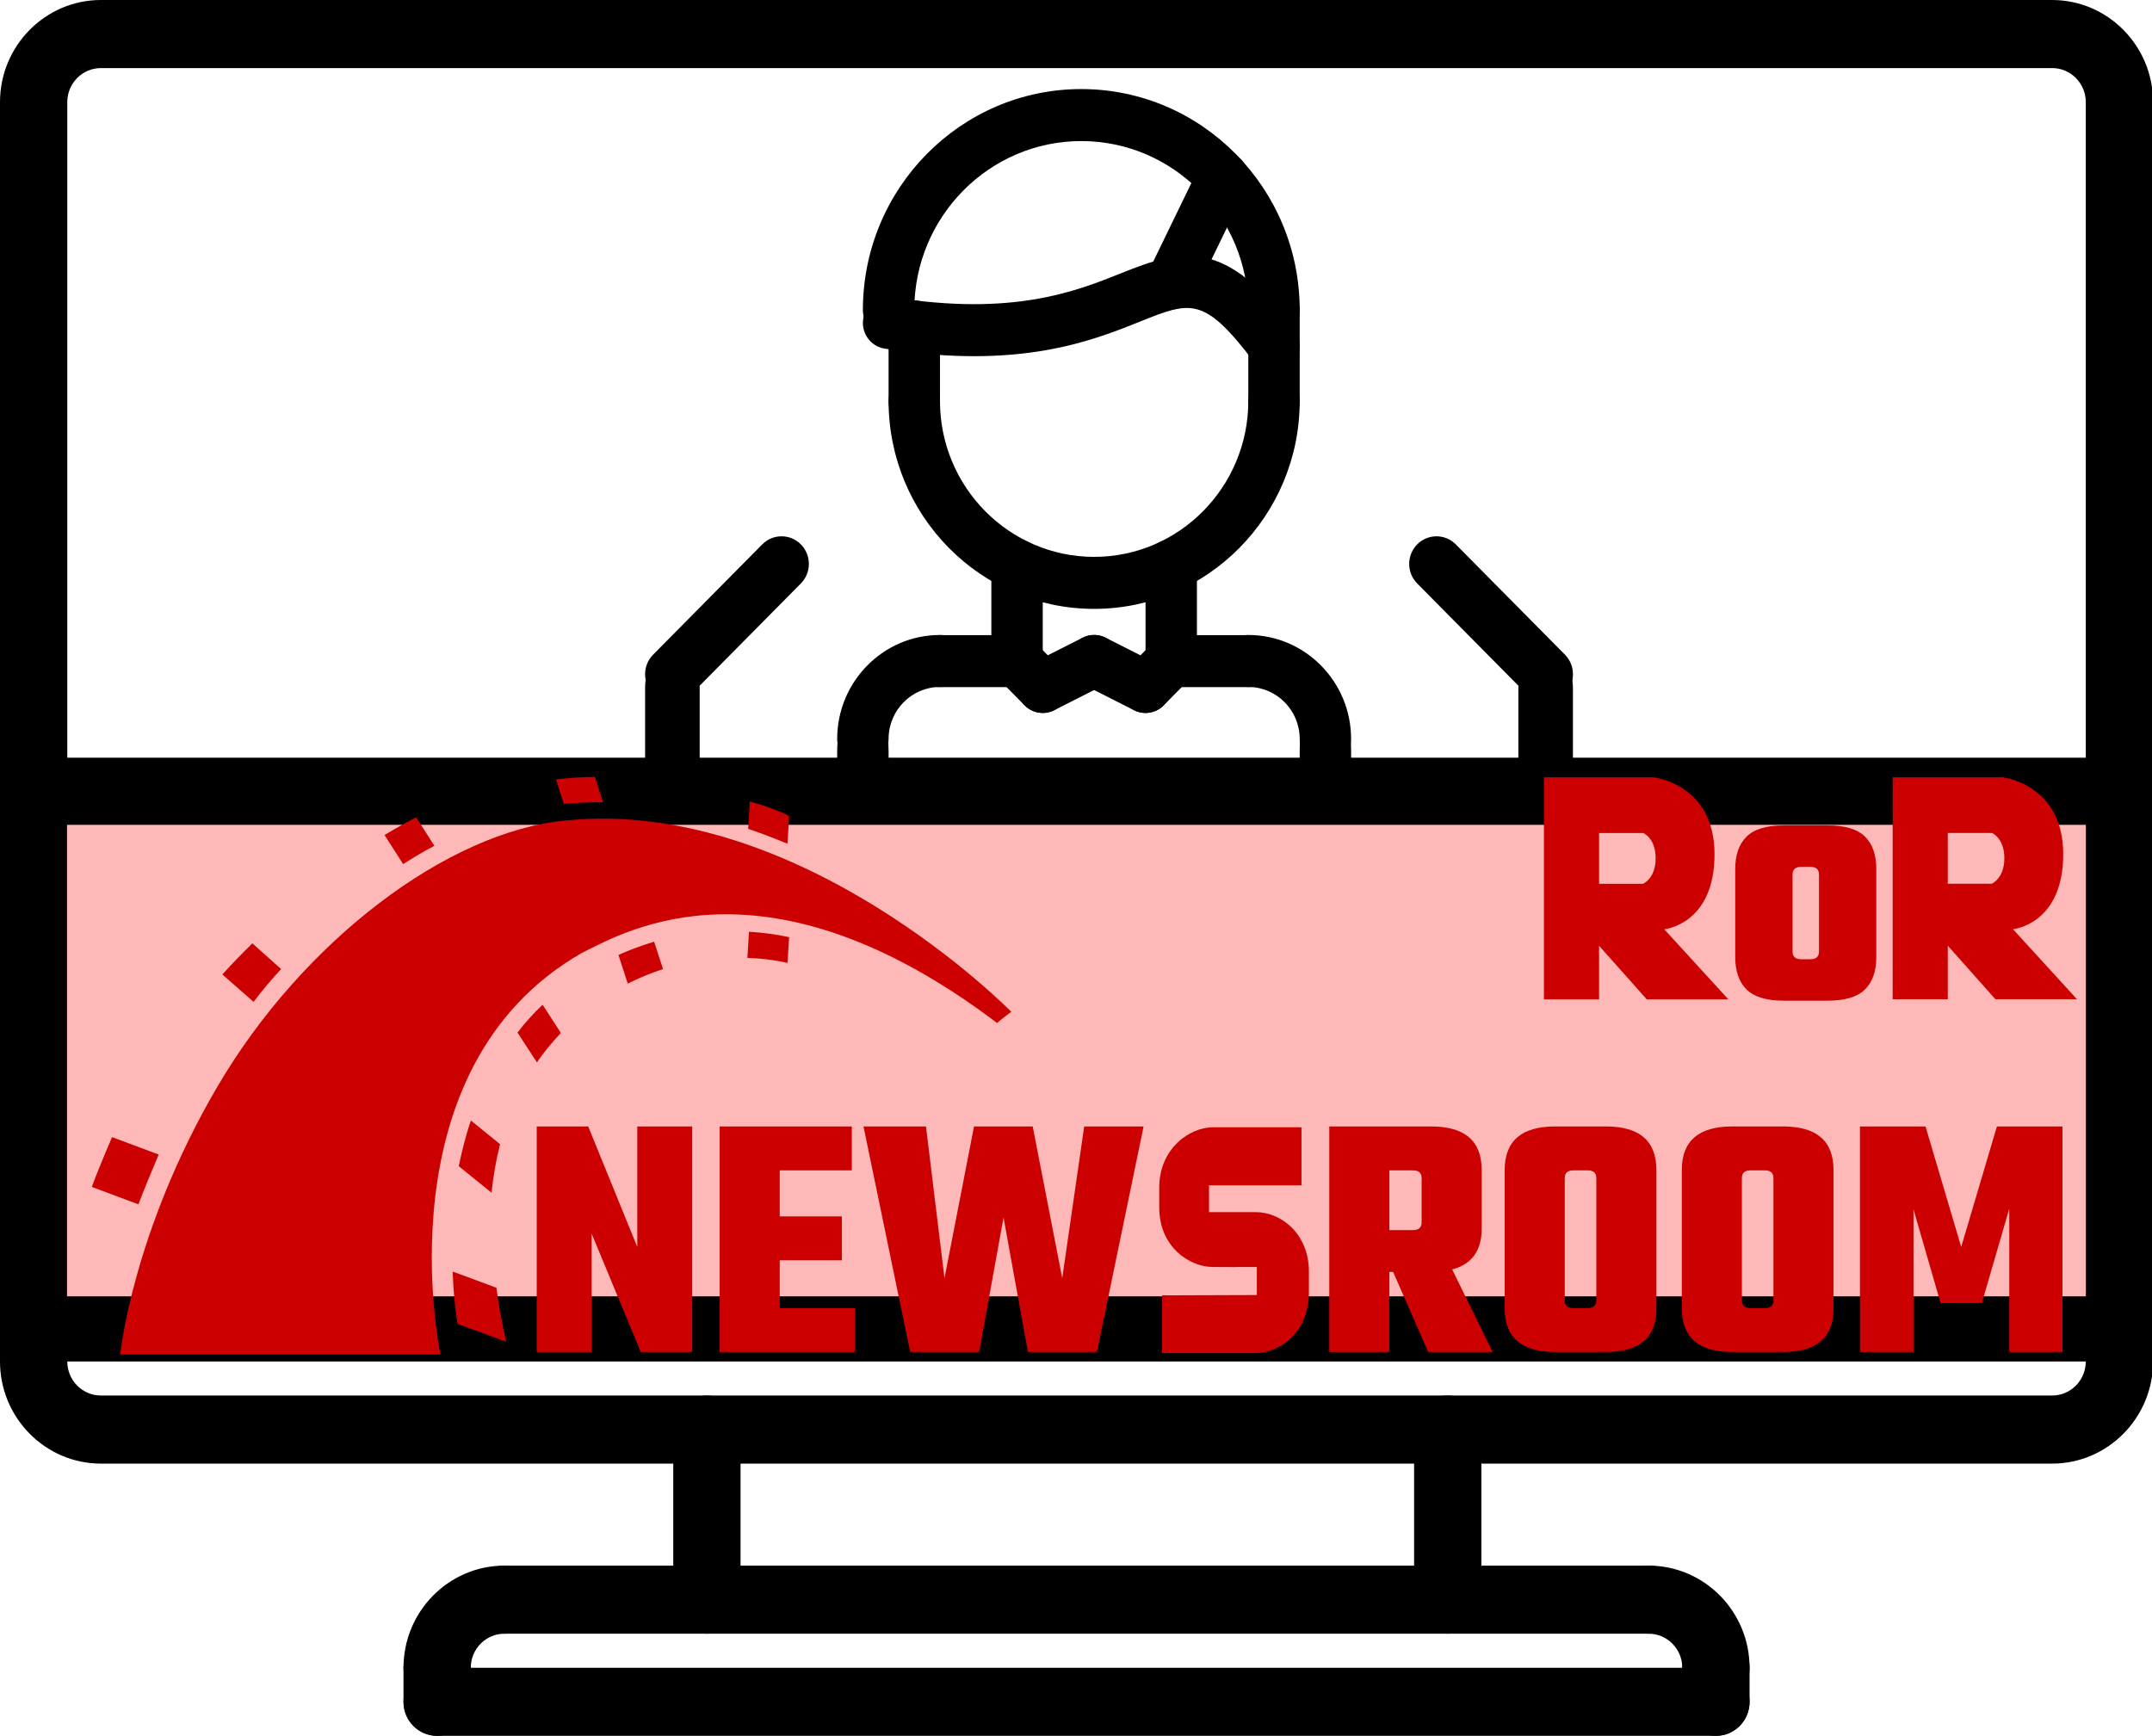
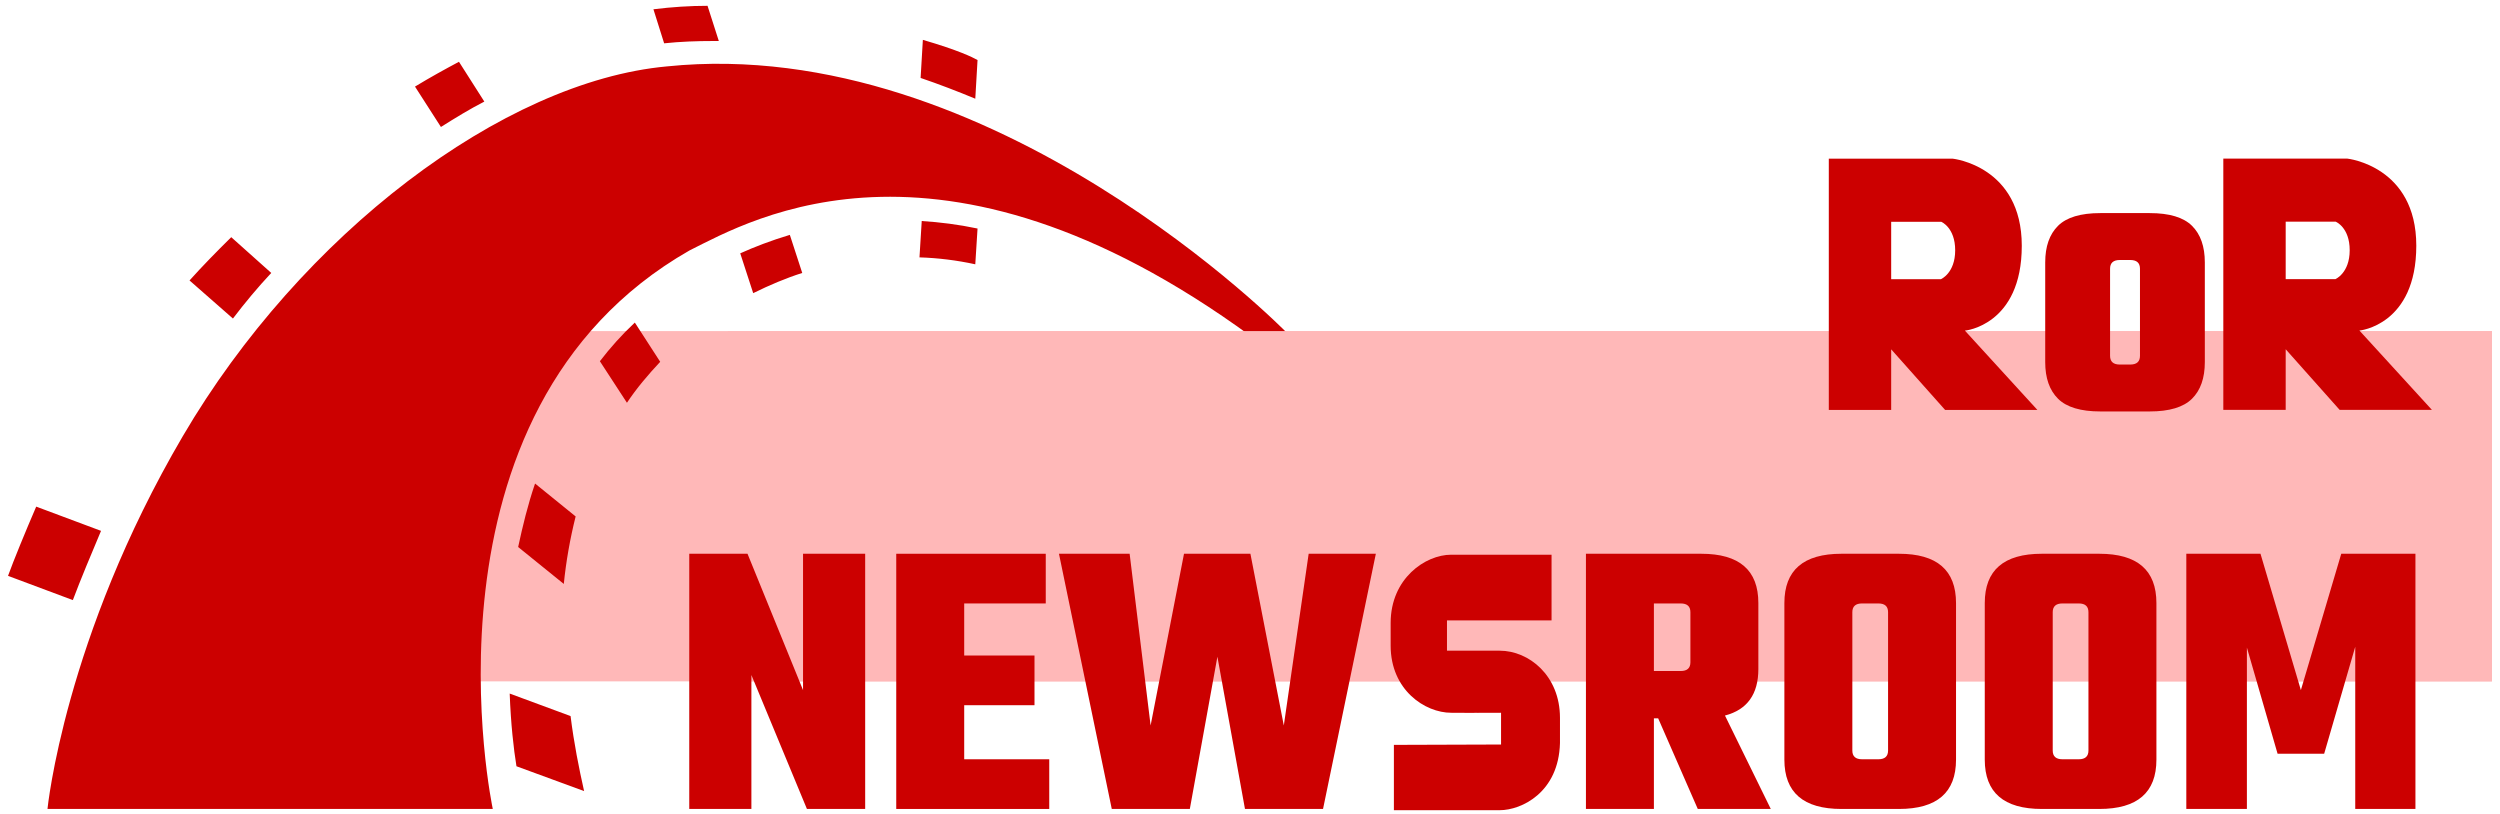
- <svg xmlns="http://www.w3.org/2000/svg" clip-rule="evenodd" fill-rule="evenodd" stroke-linejoin="round" stroke-miterlimit="2" viewBox="0 0 952 768">
-   <g fill-rule="nonzero">
-     <path d="m937.588 602.387h-922.006c-8.23 0-14.883-6.732-14.883-15.061s6.653-15.061 14.883-15.061h922.006c8.23 0 14.883 6.732 14.883 15.061s-6.653 15.061-14.883 15.061z" />
-     <path d="m937.588 365.355h-922.006c-8.23 0-14.883-6.732-14.883-15.061s6.653-15.061 14.883-15.061h922.006c8.23 0 14.883 6.732 14.883 15.061s-6.653 15.061-14.883 15.061z" />
-     <path d="m907.824 647.556h-863.177c-24.615 0-44.647-20.273-44.647-45.184v-557.188c0-24.912 20.032-45.184 44.647-45.184h863.177c24.615 0 44.647 20.272 44.647 45.184v557.188c0 24.911-20.032 45.184-44.647 45.184zm-863.177-617.434c-8.215 0-14.882 6.748-14.882 15.062v557.188c0 8.314 6.667 15.061 14.882 15.061h863.177c8.215 0 14.882-6.747 14.882-15.061v-557.188c0-8.314-6.667-15.062-14.882-15.062z" />
-     <path d="m312.723 722.816c-8.23 0-14.882-6.732-14.882-15.061v-75.26c0-8.329 6.652-15.062 14.882-15.062s14.882 6.733 14.882 15.062v75.26c0 8.329-6.667 15.061-14.882 15.061z" />
-     <path d="m640.447 722.816c-8.23 0-14.882-6.732-14.882-15.061v-75.26c0-8.329 6.652-15.062 14.882-15.062s14.883 6.733 14.883 15.062v75.26c0 8.329-6.653 15.061-14.883 15.061z" />
-     <path d="m193.381 752.939c-8.23 0-14.882-6.733-14.882-15.061 0-24.912 20.032-45.184 44.647-45.184 8.23 0 14.882 6.732 14.882 15.061s-6.652 15.061-14.882 15.061c-8.215 0-14.882 6.748-14.882 15.062 0 8.328-6.653 15.061-14.883 15.061z" />
-     <path d="m759.089 752.939c-8.23 0-14.882-6.733-14.882-15.061 0-8.314-6.667-15.062-14.882-15.062-8.23 0-14.883-6.732-14.883-15.061s6.653-15.061 14.883-15.061c24.615 0 44.647 20.272 44.647 45.184 0 8.328-6.653 15.061-14.883 15.061z" />
-     <path d="m729.325 722.816h-506.179c-8.23 0-14.882-6.732-14.882-15.061s6.652-15.061 14.882-15.061h506.179c8.23 0 14.882 6.732 14.882 15.061s-6.652 15.061-14.882 15.061z" />
-     <path d="m193.381 768c-8.23 0-14.882-6.732-14.882-15.061v-15.061c0-8.329 6.652-15.062 14.882-15.062s14.883 6.733 14.883 15.062v15.061c0 8.329-6.653 15.061-14.883 15.061z" />
-     <path d="m759.089 768h-565.708c-8.23 0-14.882-6.732-14.882-15.061s6.652-15.061 14.882-15.061h565.708c8.23 0 14.883 6.732 14.883 15.061s-6.653 15.061-14.883 15.061z" />
-     <path d="m759.089 768c-8.23 0-14.882-6.732-14.882-15.061v-15.061c0-8.329 6.652-15.062 14.882-15.062s14.883 6.733 14.883 15.062v15.061c0 8.329-6.653 15.061-14.883 15.061z" />
-     <path d="m404.456 188.954c-6.286 0-11.367-5.142-11.367-11.504v-32.992c0-6.362 5.081-11.504 11.367-11.504s11.367 5.142 11.367 11.504v32.992c0 6.362-5.081 11.504-11.367 11.504z" />
-     <path d="m563.596 188.954c-6.286 0-11.367-5.142-11.367-11.504v-40.274c0-6.362 5.081-11.504 11.367-11.504s11.367 5.142 11.367 11.504v40.274c0 6.362-5.081 11.504-11.367 11.504z" />
-     <path d="m563.596 148.679c-6.286 0-11.367-5.142-11.367-11.503 0-41.23-33.147-74.763-73.898-74.763-40.74 0-73.875 33.533-73.875 74.763 0 6.361-5.081 11.503-11.367 11.503s-11.368-5.142-11.368-11.503c0-53.918 43.343-97.771 96.61-97.771 53.289 0 96.632 43.864 96.632 97.771 0 6.361-5.081 11.503-11.367 11.503z" />
-     <path d="m563.608 164.451c-3.422 0-6.798-1.553-9.037-4.509-21.95-29.013-27.918-26.62-50.175-17.693-21.336 8.57-53.596 21.523-113.081 11.987-6.195-.99-10.435-6.879-9.446-13.161.978-6.269 6.82-10.618 13.004-9.559 53.312 8.501 80.98-2.577 101.157-10.664 27.406-10.998 45.764-15.645 76.592 25.09 3.819 5.038 2.876 12.263-2.115 16.128-2.057 1.61-4.49 2.381-6.899 2.381z" />
-     <path d="m518.116 136.911c-1.671 0-3.387-.38-5.001-1.185-5.627-2.795-7.946-9.697-5.184-15.392l22.734-46.832c2.763-5.706 9.526-8.052 15.221-5.257 5.627 2.796 7.946 9.698 5.184 15.392l-22.735 46.832c-1.978 4.084-6.024 6.442-10.219 6.442z" />
-     <path d="m381.721 338.446c-6.286 0-11.367-5.143-11.367-11.504 0-25.366 20.393-46.004 45.469-46.004 6.286 0 11.367 5.142 11.367 11.504s-5.081 11.504-11.367 11.504c-12.538 0-22.734 10.307-22.734 22.996 0 6.361-5.082 11.504-11.368 11.504z" />
-     <path d="m449.924 304.015h-34.101c-6.286 0-11.367-5.142-11.367-11.504s5.081-11.504 11.367-11.504h34.101c6.286 0 11.368 5.142 11.368 11.504s-5.082 11.504-11.368 11.504z" />
-     <path d="m384.822 455.986c-6.286 0-14.468.393-14.468-13.145v-110.176c0-13.539 5.081-24.482 11.367-24.482s11.368 10.943 11.368 24.482v110.176c0 13.538-1.98 13.145-8.267 13.145z" />
-     <path d="m586.331 338.446c-6.287 0-11.368-5.143-11.368-11.504 0-12.689-10.196-22.996-22.734-22.996-6.286 0-11.367-5.142-11.367-11.504s5.081-11.504 11.367-11.504c25.076 0 45.469 20.638 45.469 46.004 0 6.361-5.081 11.504-11.367 11.504z" />
-     <path d="m552.229 304.015h-34.102c-6.286 0-11.367-5.142-11.367-11.504s5.081-11.504 11.367-11.504h34.102c6.286 0 11.367 5.142 11.367 11.504s-5.081 11.504-11.367 11.504z" />
-     <path d="m588.103 458.872c-6.286 0-13.14-.595-13.14-14.234v-112.699c0-13.639 5.081-24.663 11.368-24.663 6.286 0 11.367 11.024 11.367 24.663v112.699c0 13.639-3.309 14.234-9.595 14.234z" />
-     <path d="m449.924 304.015c-6.286 0-11.367-5.142-11.367-11.504v-42.38c0-6.361 5.081-11.504 11.367-11.504s11.368 5.143 11.368 11.504v42.38c0 6.362-5.082 11.504-11.368 11.504z" />
-     <path d="m518.127 303.934c-6.286 0-11.367-5.142-11.367-11.503v-42.3c0-6.361 5.081-11.504 11.367-11.504 6.287 0 11.368 5.143 11.368 11.504v42.3c0 6.361-5.081 11.503-11.368 11.503z" />
-     <path d="m484.026 269.388c-50.141 0-90.937-41.275-90.937-91.995 0-6.362 5.081-11.504 11.367-11.504s11.367 5.142 11.367 11.504c0 38.043 30.589 68.988 68.203 68.988s68.203-30.945 68.203-68.988c0-6.362 5.081-11.504 11.367-11.504s11.367 5.142 11.367 11.504c0 50.72-40.796 91.995-90.937 91.995z" />
-     <path d="m461.303 315.438c-4.172 0-8.184-2.324-10.185-6.362-2.808-5.682-.534-12.596 5.081-15.438l22.734-11.503c5.616-2.819 12.436-.541 15.255 5.142 2.808 5.683.534 12.596-5.081 15.438l-22.734 11.504c-1.626.828-3.365 1.219-5.07 1.219z" />
-     <path d="m506.76 315.438c-2.91 0-5.82-1.127-8.036-3.371-4.445-4.498-4.445-11.768 0-16.266l11.367-11.504c4.444-4.498 11.629-4.498 16.073 0 4.445 4.498 4.445 11.769 0 16.267l-11.367 11.503c-2.217 2.244-5.127 3.371-8.037 3.371z" />
-     <path d="m461.292 315.438c-2.91 0-5.82-1.127-8.037-3.371l-11.367-11.503c-4.445-4.498-4.445-11.769 0-16.267 4.444-4.498 11.628-4.498 16.073 0l11.367 11.504c4.445 4.498 4.445 11.768 0 16.266-2.216 2.244-5.126 3.371-8.036 3.371z" />
-     <path d="m506.749 315.438c-1.705 0-3.444-.391-5.07-1.208l-22.734-11.504c-5.616-2.841-7.889-9.755-5.081-15.438 2.807-5.683 9.639-7.96 15.254-5.142l22.735 11.504c5.615 2.841 7.889 9.755 5.081 15.438-2.001 4.026-6.013 6.35-10.185 6.35z" />
-     <path d="m683.765 503.701c-6.676 0-12.073-8.403-12.073-18.798v-180.026c0-10.395 5.397-18.797 12.073-18.797s12.072 8.402 12.072 18.797v180.026c0 10.395-5.408 18.798-12.072 18.798z" />
-     <path d="m683.765 310.515c-3.091 0-6.181-1.197-8.535-3.567l-48.291-48.798c-4.72-4.777-4.72-12.498-.012-17.287 4.721-4.778 12.363-4.765 17.083-.013l48.29 48.797c4.72 4.777 4.72 12.499.012 17.288-2.366 2.395-5.469 3.58-8.547 3.58z" />
-     <path d="m297.926 501.176c-6.676 0-12.543-.942-12.543-11.045v-185.782c0-10.103 5.397-18.269 12.073-18.269s12.072 8.166 12.072 18.269v185.782c0 10.103-4.938 11.045-11.602 11.045z" />
-     <path d="m297.456 310.515c-3.091 0-6.193-1.197-8.547-3.58-4.709-4.789-4.709-12.511.012-17.288l48.29-48.797c4.72-4.752 12.362-4.765 17.082.013 4.709 4.789 4.709 12.51-.012 17.287l-48.29 48.798c-2.366 2.382-5.457 3.567-8.535 3.567z" />
+ <svg xmlns="http://www.w3.org/2000/svg" width="100%" height="100%" viewBox="0 0 860 280" version="1.1" xml:space="preserve" style="fill-rule:evenodd;clip-rule:evenodd;stroke-linejoin:round;stroke-miterlimit:2;">
+   <rect x="104.668" y="113.893" width="752.57" height="120.494" style="fill:#ffb8b8;" />
+   <path d="M16.335,278.282l153.183,-0c-0,-0 -29.28,-136.752 67.671,-192.127c21.136,-10.52 88.42,-49.818 198.556,33.543c3.49,-2.978 6.786,-5.359 6.786,-5.359c0,-0 -100.829,-103.011 -213.098,-91.499c-56.425,5.161 -125.842,57.757 -166.561,127.225c-40.72,69.467 -46.537,128.217 -46.537,128.217Zm319.163,-244.327l0.775,-13.298c-1.745,-0.992 -6.592,-3.374 -18.808,-6.947l-0.776,13.1c6.399,2.183 12.604,4.565 18.809,7.145Zm-18.421,42.077l-0.776,12.505c6.399,0.198 12.798,0.992 19.197,2.381l0.775,-12.305c-6.592,-1.39 -12.991,-2.184 -19.196,-2.581Zm-71.744,-61.925l1.939,0l-3.878,-12.107c-6.011,-0 -12.216,0.397 -18.614,1.191l3.684,11.71c5.623,-0.595 11.246,-0.794 16.869,-0.794Zm9.308,73.04l4.459,13.695c5.623,-2.779 11.247,-5.16 16.87,-6.947l-4.266,-13.099c-6.593,1.985 -12.216,4.168 -17.063,6.351Zm-88.032,-52.2l-8.725,-13.695c-4.848,2.581 -9.889,5.359 -15.125,8.535l8.92,13.893c5.041,-3.175 9.889,-6.152 14.93,-8.733Zm39.75,89.316l9.307,14.29c3.297,-4.962 7.175,-9.527 11.44,-14.092l-8.725,-13.496c-4.46,4.168 -8.532,8.733 -12.022,13.298Zm-28.116,63.91l15.706,12.702c0.776,-7.74 2.133,-15.481 4.072,-23.222l-13.961,-11.313c-2.52,7.344 -4.266,14.687 -5.817,21.833Zm-84.929,-94.278l-13.767,-12.305c-5.041,4.962 -9.889,9.924 -14.349,14.886l14.931,13.099c4.072,-5.359 8.532,-10.718 13.185,-15.68Zm-58.558,88.72l-22.299,-8.336c-3.684,8.535 -7.756,18.459 -9.695,23.818l22.299,8.336c2.52,-6.749 6.592,-16.474 9.695,-23.818Zm140.579,55.971c0.387,10.519 1.357,19.054 2.327,25.008l23.268,8.535c-1.745,-7.741 -3.491,-16.474 -4.654,-25.802l-20.941,-7.741Z" style="fill:#c00;fill-rule:nonzero;" />
+   <rect x="250.358" y="113.893" width="606.88" height="120.494" style="fill:#ffb8b8;" />
+   <g>
+     <path d="M722.524,73.305l16.966,-0c6.769,-0 11.622,1.459 14.561,4.376c2.939,2.917 4.409,7.11 4.409,12.58l-0,34.322c-0,5.47 -1.47,9.663 -4.409,12.581c-2.939,2.917 -7.792,4.375 -14.561,4.375l-16.966,0c-6.768,0 -11.622,-1.458 -14.561,-4.375c-2.939,-2.918 -4.409,-7.111 -4.409,-12.581l0,-34.322c0,-5.47 1.47,-9.663 4.409,-12.58c2.939,-2.917 7.793,-4.376 14.561,-4.376Zm13.626,49.09l0,-29.946c0,-2.006 -1.113,-3.008 -3.339,-3.008l-3.607,-0c-2.227,-0 -3.34,1.002 -3.34,3.008l-0,29.946c-0,2.006 1.113,3.009 3.34,3.009l3.607,-0c2.226,-0 3.339,-1.003 3.339,-3.009Z" style="fill:#c00;fill-rule:nonzero;" />
+     <path d="M276.246,190.493l21.375,0l-0,87.789l-20.039,-0l-19.103,-46.082l-0,46.082l-21.374,-0l-0,-87.789l20.038,0l19.103,46.903l0,-46.903Z" style="fill:#c00;fill-rule:nonzero;" />
+     <path d="M331.686,261.189l29.256,-0l0,17.093l-52.634,-0l-0,-87.789l51.432,0l-0,17.093l-28.054,-0l-0,17.913l24.18,0l-0,17.093l-24.18,0l-0,18.597Z" style="fill:#c00;fill-rule:nonzero;" />
+     <path d="M450.18,190.493l23.111,0l-18.168,87.789l-26.852,-0l-9.485,-52.373l-9.485,52.373l-26.851,-0l-18.168,-87.789l24.313,0l7.214,59.073l11.489,-59.073l22.843,0l11.489,59.073l8.55,-59.073Z" style="fill:#c00;fill-rule:nonzero;" />
+     <path d="M568.941,247.105l-0,31.177l-23.378,-0l-0,-87.789l39.676,0c13.091,0 19.637,5.652 19.637,16.956l0,22.699c0,8.661 -3.829,13.994 -11.488,15.999l15.763,32.135l-25.115,-0l-13.626,-31.177l-1.469,-0Zm9.217,-39.519l-9.217,-0l-0,23.246l9.217,0c2.227,0 3.34,-1.003 3.34,-3.008l0,-17.23c0,-2.005 -1.113,-3.008 -3.34,-3.008Z" style="fill:#c00;fill-rule:nonzero;" />
+     <path d="M633.465,190.493l19.771,0c13.092,0 19.637,5.652 19.637,16.956l0,53.877c0,11.304 -6.545,16.956 -19.637,16.956l-19.771,-0c-13.092,-0 -19.638,-5.652 -19.638,-16.956l-0,-53.877c-0,-11.304 6.546,-16.956 19.638,-16.956Zm16.03,67.688l0,-47.587c0,-2.005 -1.113,-3.008 -3.339,-3.008l-5.611,-0c-2.227,-0 -3.34,1.003 -3.34,3.008l0,47.587c0,2.005 1.113,3.008 3.34,3.008l5.611,-0c2.226,-0 3.339,-1.003 3.339,-3.008Z" style="fill:#c00;fill-rule:nonzero;" />
+     <path d="M702.397,190.493l19.771,0c13.092,0 19.638,5.652 19.638,16.956l-0,53.877c-0,11.304 -6.546,16.956 -19.638,16.956l-19.771,-0c-13.092,-0 -19.638,-5.652 -19.638,-16.956l0,-53.877c0,-11.304 6.546,-16.956 19.638,-16.956Zm16.03,67.688l0,-47.587c0,-2.005 -1.113,-3.008 -3.339,-3.008l-5.611,-0c-2.227,-0 -3.34,1.003 -3.34,3.008l0,47.587c0,2.005 1.113,3.008 3.34,3.008l5.611,-0c2.226,-0 3.339,-1.003 3.339,-3.008Z" style="fill:#c00;fill-rule:nonzero;" />
+     <path d="M772.932,278.282l-20.84,-0l-0,-87.789l25.516,0l13.893,46.903l13.893,-46.903l25.516,0l-0,87.789l-20.707,-0l0,-55.791l-10.687,36.784l-16.031,-0l-10.553,-36.511l-0,55.518Z" style="fill:#c00;fill-rule:nonzero;" />
+     <path d="M479.498,256.238l-0,22.468l36.418,0c7.462,0 20.269,-6.082 20.715,-23.088l-0,-8.69c-0,-14.523 -10.692,-23.088 -20.715,-23.088l-18.154,-0l0,-10.427l35.973,-0l0,-22.592l-34.525,-0c-8.909,-0 -20.826,8.193 -20.826,23.461l0,7.82c0,15.268 11.805,23.089 20.826,23.089c25.059,0.124 -6.014,-0 17.151,-0l0,10.923l-36.863,0.124Z" style="fill:#c00;fill-rule:nonzero;" />
+     <path d="M675.935,113.743c0,0 19.558,-1.818 19.558,-29.211c0,-27.393 -23.693,-29.939 -23.693,-29.939l-42.692,0l0,86.422l21.458,0l0,-20.848l18.552,20.848l31.74,0l-24.923,-27.272Zm-8.27,-17.696l-17.099,-0l0,-19.757l17.211,-0c0,-0 4.806,1.939 4.806,9.818c-0,7.878 -4.918,9.939 -4.918,9.939Z" style="fill:#c00;fill-rule:nonzero;" />
+     <path d="M811.647,113.717c0,0 19.558,-1.818 19.558,-29.211c0,-27.393 -23.693,-29.939 -23.693,-29.939l-42.692,0l-0,86.422l21.458,0l-0,-20.848l18.552,20.848l31.74,0l-24.923,-27.272Zm-8.27,-17.696l-17.099,-0l-0,-19.757l17.211,-0c-0,-0 4.805,1.939 4.805,9.817c0,7.879 -4.917,9.94 -4.917,9.94Z" style="fill:#c00;fill-rule:nonzero;" />
  </g>
-   <path d="m29.648 364.933h893.086v208.617h-893.086z" fill="#ffb8b8" />
-   <path d="m53.17 599.299h141.684s-27.081-126.487 62.592-177.706c19.549-9.729 81.782-46.078 183.652 31.025 3.228-2.753 6.277-4.956 6.277-4.956s-93.261-95.278-197.103-84.631c-52.19 4.773-116.396 53.422-154.059 117.675s-43.043 118.593-43.043 118.593zm295.205-225.987.718-12.3c-1.615-.918-6.098-3.121-17.397-6.425l-.718 12.116c5.919 2.019 11.658 4.222 17.397 6.609zm-17.038 38.919-.717 11.565c5.918.184 11.837.918 17.755 2.203l.718-11.382c-6.098-1.285-12.017-2.019-17.756-2.386zm-66.358-57.277h1.793l-3.587-11.199c-5.56 0-11.299.368-17.217 1.102l3.408 10.831c5.201-.551 10.402-.734 15.603-.734zm8.608 67.557 4.125 12.667c5.201-2.57 10.403-4.773 15.604-6.425l-3.946-12.116c-6.098 1.836-11.299 3.855-15.783 5.874zm-81.423-48.281-8.071-12.667c-4.484 2.386-9.147 4.956-13.989 7.894l8.25 12.85c4.663-2.937 9.147-5.691 13.81-8.077zm36.766 82.611 8.609 13.218c3.048-4.59 6.635-8.812 10.581-13.035l-8.071-12.483c-4.125 3.855-7.891 8.077-11.119 12.3zm-26.005 59.113 14.527 11.749c.717-7.16 1.973-14.319 3.766-21.479l-12.913-10.464c-2.332 6.792-3.946 13.585-5.38 20.194zm-78.555-87.201-12.733-11.382c-4.663 4.59-9.147 9.179-13.272 13.769l13.81 12.116c3.766-4.957 7.891-9.913 12.195-14.503zm-54.162 82.06-20.625-7.71c-3.408 7.894-7.174 17.073-8.968 22.03l20.625 7.71c2.332-6.242 6.098-15.237 8.968-22.03zm130.026 51.77c.359 9.73 1.256 17.624 2.153 23.131l21.521 7.894c-1.614-7.16-3.228-15.237-4.304-23.865z" fill="#c00" fill-rule="nonzero" />
-   <path d="m789.195 365.182h19.284c7.694 0 13.211 1.658 16.552 4.974 3.34 3.316 5.011 8.083 5.011 14.3v39.013c0 6.217-1.671 10.984-5.011 14.3-3.341 3.316-8.858 4.973-16.552 4.973h-19.284c-7.694 0-13.211-1.657-16.552-4.973-3.34-3.316-5.011-8.083-5.011-14.3v-39.013c0-6.217 1.671-10.984 5.011-14.3 3.341-3.316 8.858-4.974 16.552-4.974zm15.488 55.8v-34.039c0-2.28-1.265-3.42-3.796-3.42h-4.1c-2.531 0-3.796 1.14-3.796 3.42v34.039c0 2.28 1.265 3.42 3.796 3.42h4.1c2.531 0 3.796-1.14 3.796-3.42z" fill="#c00" fill-rule="nonzero" />
-   <path d="m281.924 498.387h24.296v99.786h-22.777l-21.714-52.38v52.38h-24.296v-99.786h22.777l21.714 53.313z" fill="#c00" fill-rule="nonzero" />
-   <path d="m344.941 578.745h33.254v19.428h-59.827v-99.786h58.461v19.429h-31.888v20.361h27.484v19.429h-27.484z" fill="#c00" fill-rule="nonzero" />
-   <path d="m479.629 498.387h26.27l-20.651 99.786h-30.522l-10.781-59.53-10.781 59.53h-30.521l-20.651-99.786h27.636l8.199 67.146 13.059-67.146h25.966l13.059 67.146z" fill="#c00" fill-rule="nonzero" />
-   <path d="m614.621 562.735v35.438h-26.573v-99.786h45.099c14.881 0 22.321 6.424 22.321 19.273v25.802c0 9.844-4.353 15.906-13.059 18.185l17.918 36.526h-28.547l-15.488-35.438zm10.478-44.919h-10.478v26.423h10.478c2.53 0 3.796-1.14 3.796-3.42v-19.584c0-2.28-1.266-3.419-3.796-3.419z" fill="#c00" fill-rule="nonzero" />
-   <path d="m687.963 498.387h22.474c14.881 0 22.321 6.424 22.321 19.273v61.24c0 12.849-7.44 19.273-22.321 19.273h-22.474c-14.881 0-22.321-6.424-22.321-19.273v-61.24c0-12.849 7.44-19.273 22.321-19.273zm18.222 76.938v-54.09c0-2.28-1.265-3.419-3.796-3.419h-6.378c-2.531 0-3.796 1.139-3.796 3.419v54.09c0 2.28 1.265 3.42 3.796 3.42h6.378c2.531 0 3.796-1.14 3.796-3.42z" fill="#c00" fill-rule="nonzero" />
-   <path d="m766.316 498.387h22.474c14.881 0 22.321 6.424 22.321 19.273v61.24c0 12.849-7.44 19.273-22.321 19.273h-22.474c-14.881 0-22.321-6.424-22.321-19.273v-61.24c0-12.849 7.44-19.273 22.321-19.273zm18.222 76.938v-54.09c0-2.28-1.265-3.419-3.796-3.419h-6.378c-2.53 0-3.796 1.139-3.796 3.419v54.09c0 2.28 1.266 3.42 3.796 3.42h6.378c2.531 0 3.796-1.14 3.796-3.42z" fill="#c00" fill-rule="nonzero" />
-   <path d="m846.492 598.173h-23.688v-99.786h29.002l15.792 53.313 15.793-53.313h29.002v99.786h-23.536v-63.415l-12.148 41.811h-18.221l-11.996-41.501z" fill="#c00" fill-rule="nonzero" />
-   <path d="m514.091 573.117v25.539h41.395c8.482 0 23.04-6.914 23.546-26.244v-9.877c0-16.508-12.153-26.244-23.546-26.244h-20.634v-11.852h40.889v-25.68h-39.244c-10.127 0-23.672 9.313-23.672 26.668v8.889c0 17.355 13.418 26.244 23.672 26.244 28.483.141-6.836 0 19.495 0v12.416z" fill="#c00" fill-rule="nonzero" />
-   <path d="m736.239 411.147s22.231-2.066 22.231-33.203-26.931-34.031-26.931-34.031h-48.527v98.234h24.39v-23.698l21.088 23.698h36.077zm-9.401-20.115h-19.436v-22.457h19.563s5.463 2.204 5.463 11.16c0 8.955-5.59 11.297-5.59 11.297z" fill="#c00" fill-rule="nonzero" />
-   <path d="m890.498 411.118s22.231-2.067 22.231-33.204-26.931-34.03-26.931-34.03h-48.527v98.233h24.391v-23.697l21.087 23.697h36.078zm-9.4-20.115h-19.436v-22.458h19.563s5.462 2.205 5.462 11.16-5.589 11.298-5.589 11.298z" fill="#c00" fill-rule="nonzero" />
</svg>
